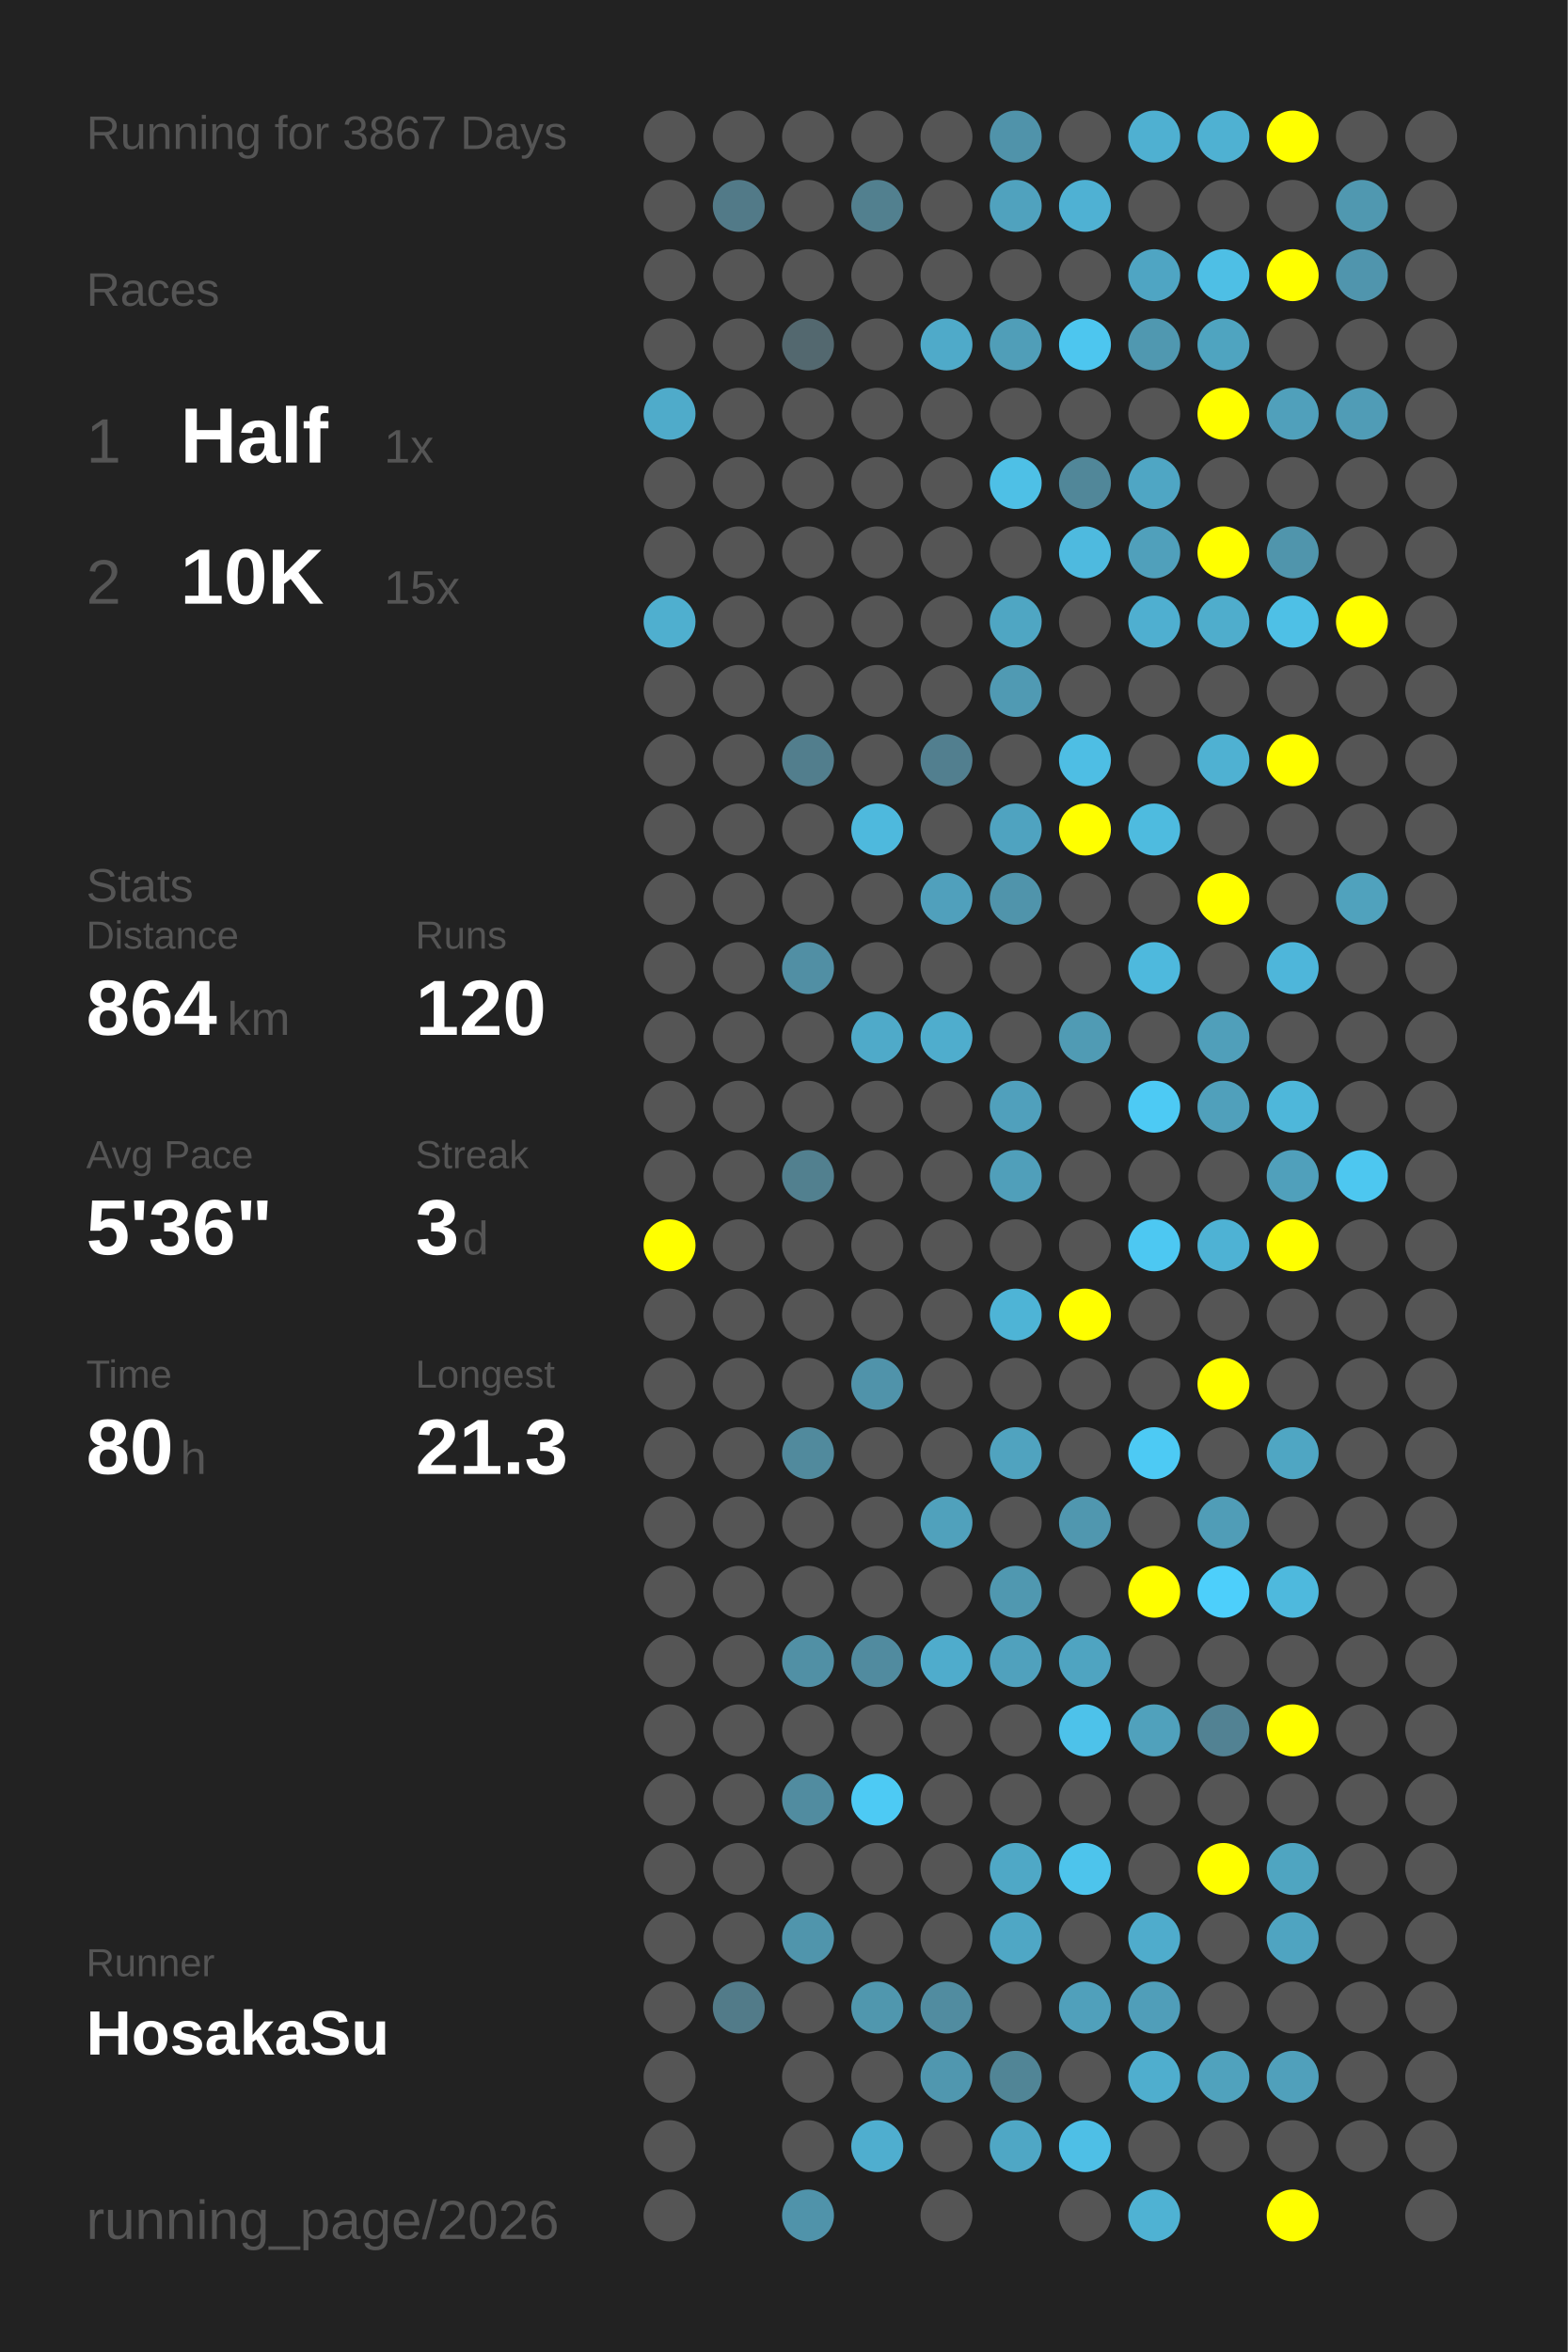
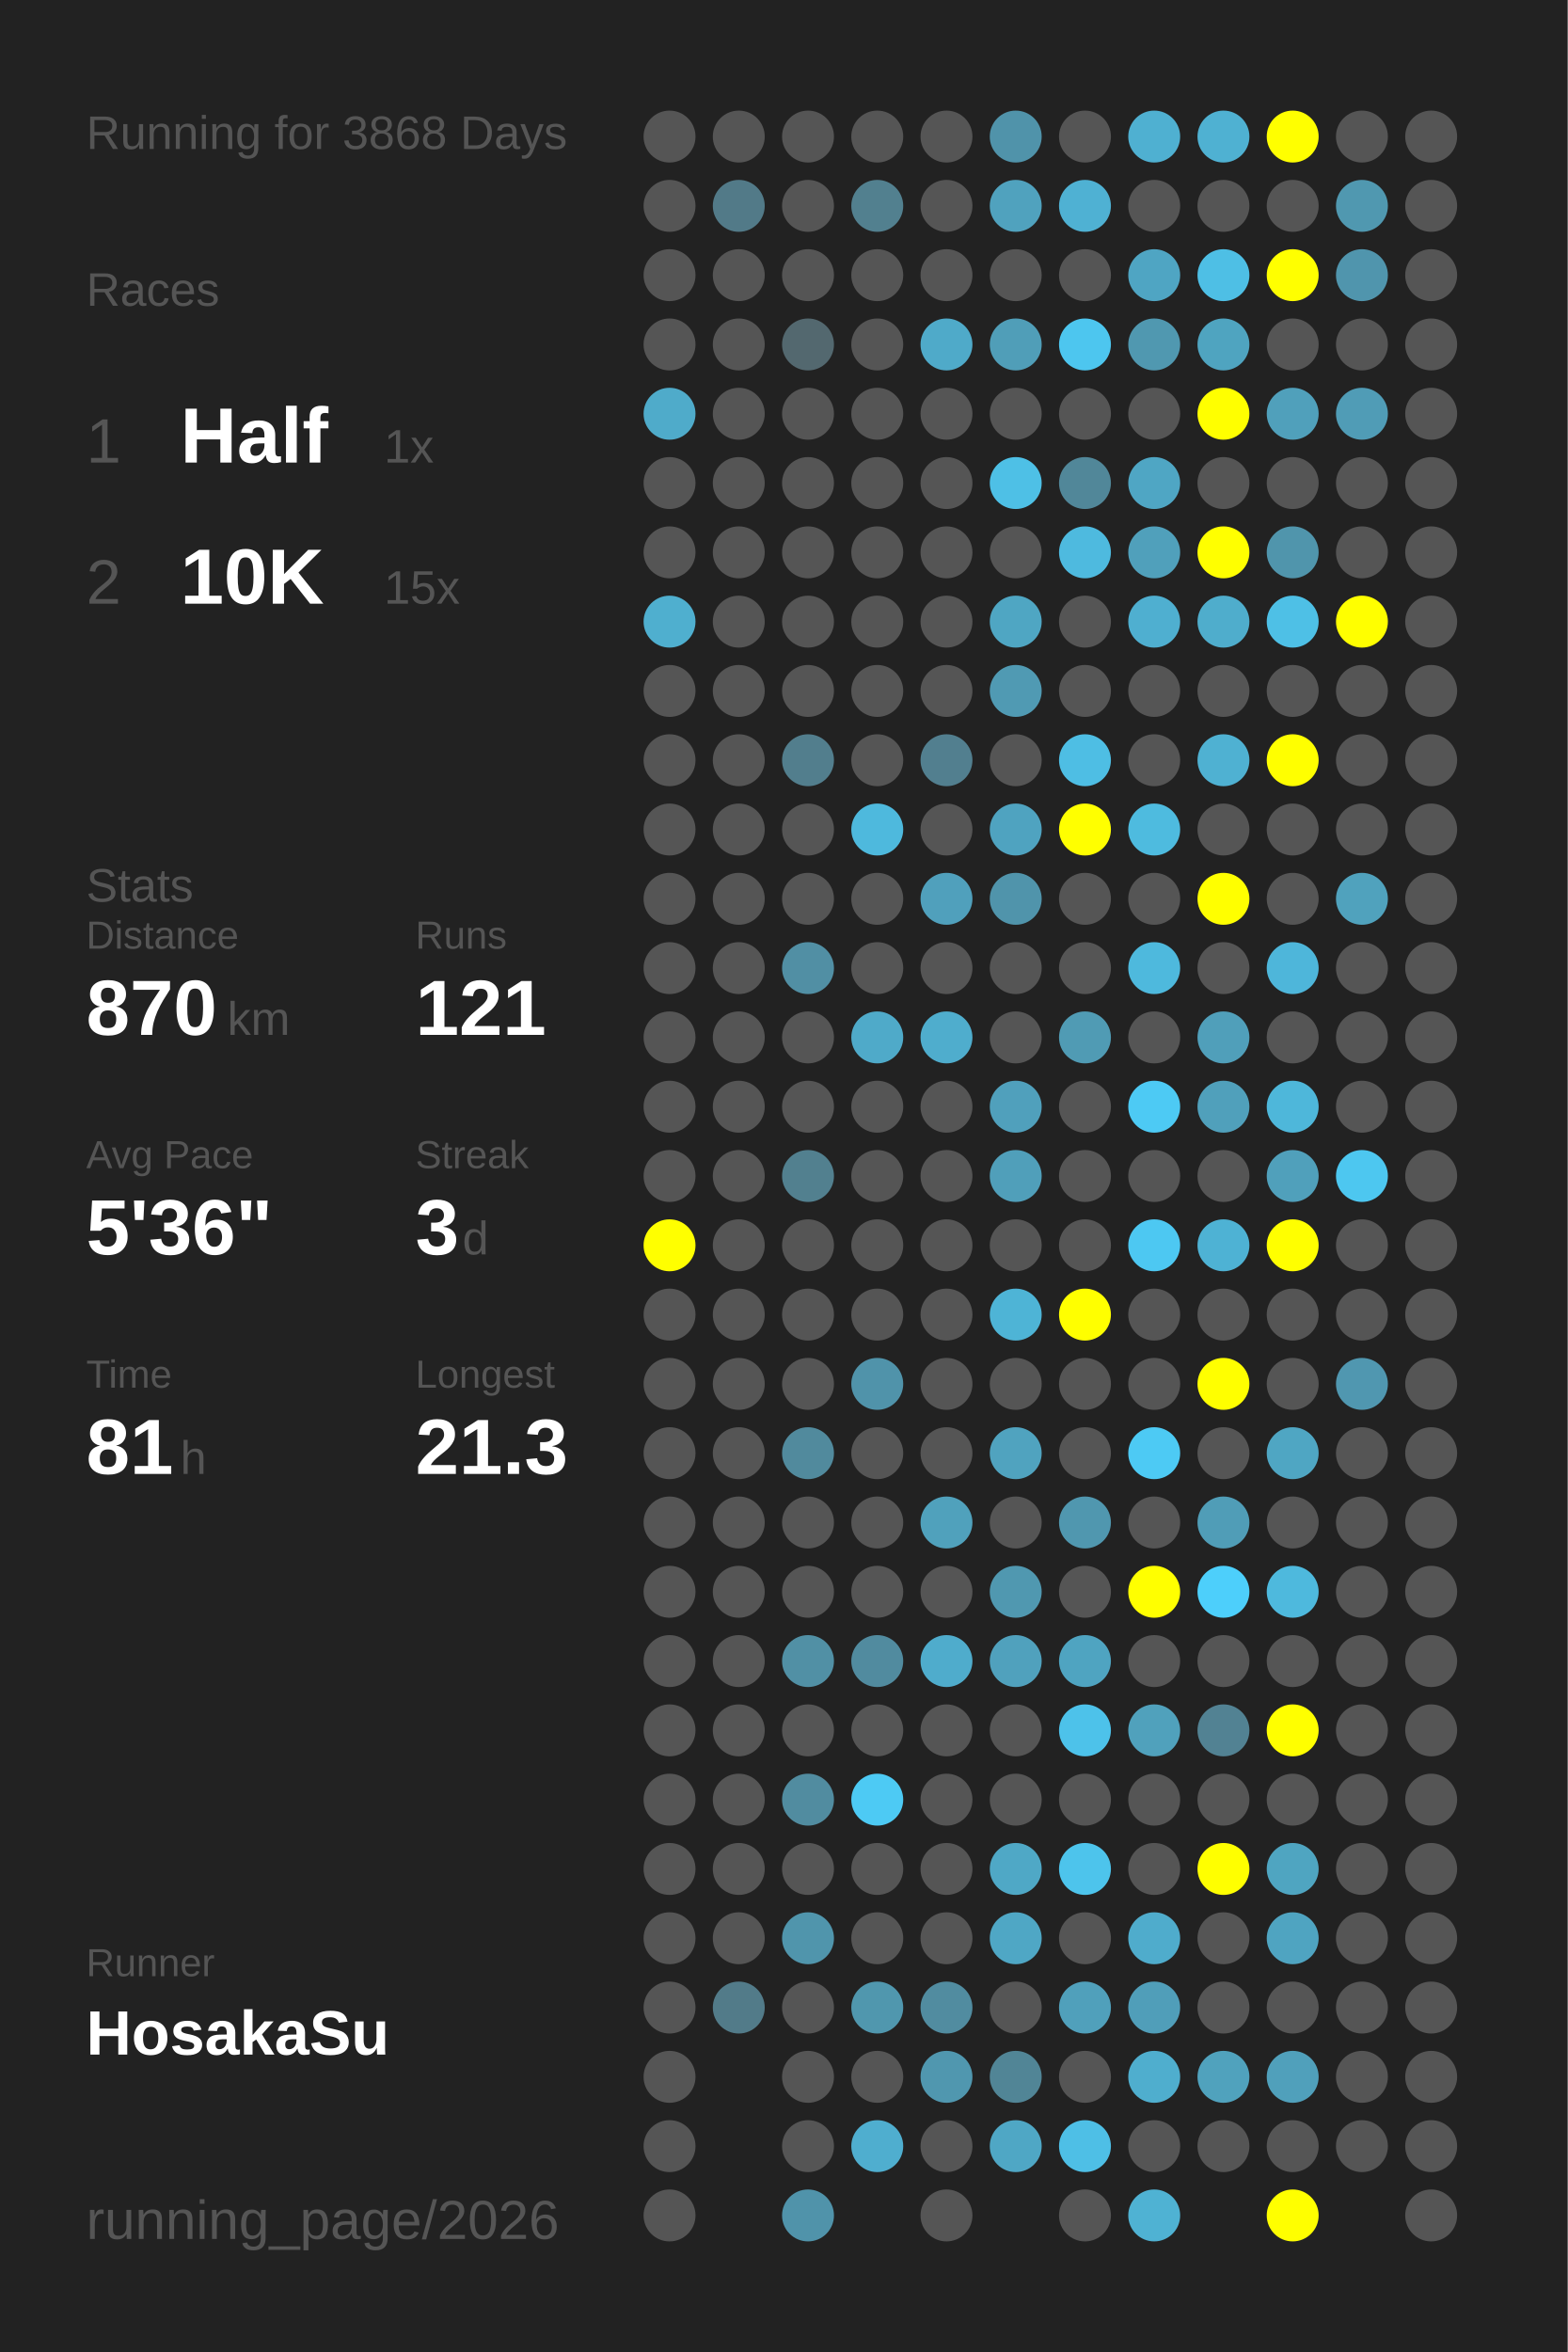
<svg xmlns="http://www.w3.org/2000/svg" baseProfile="full" height="300mm" version="1.1" viewBox="0,0,200,300" width="200mm">
  <defs />
  <rect fill="#222222" height="300" width="200" x="0" y="0" />
-   <text fill="#555555" style="font-size:6px; font-family:Arial;" x="11" y="19">Running for 3867 Days</text>
+   <text fill="#555555" style="font-size:6px; font-family:Arial;" x="11" y="19">Running for 3868 Days</text>
  <text fill="#555555" style="font-size:6px; font-family:Arial;" x="11" y="39">Races</text>
  <text fill="#555555" style="font-size:8px; font-family:Arial;" x="11" y="59">1</text>
  <text fill="#FFFFFF" style="font-size:10px; font-family:Arial; font-weight:bold;" x="23" y="59">Half</text>
  <text fill="#555555" style="font-size:6px; font-family:Arial;" x="49" y="59">1x</text>
  <text fill="#555555" style="font-size:8px; font-family:Arial;" x="11" y="77">2</text>
  <text fill="#FFFFFF" style="font-size:10px; font-family:Arial; font-weight:bold;" x="23" y="77">10K</text>
  <text fill="#555555" style="font-size:6px; font-family:Arial;" x="49" y="77">15x</text>
  <text fill="#555555" style="font-size:6px; font-family:Arial;" x="11" y="115">Stats</text>
  <text fill="#555555" style="font-size:5px; font-family:Arial;" x="11" y="121">Distance</text>
-   <text fill="#FFFFFF" style="font-size:10px; font-family:Arial; font-weight:bold;" x="11" y="132">864</text>
+   <text fill="#FFFFFF" style="font-size:10px; font-family:Arial; font-weight:bold;" x="11" y="132">870</text>
  <text fill="#555555" style="font-size:6px; font-family:Arial;" x="29" y="132">km</text>
  <text fill="#555555" style="font-size:5px; font-family:Arial;" x="53" y="121">Runs</text>
-   <text fill="#FFFFFF" style="font-size:10px; font-family:Arial; font-weight:bold;" x="53" y="132">120</text>
+   <text fill="#FFFFFF" style="font-size:10px; font-family:Arial; font-weight:bold;" x="53" y="132">121</text>
  <text fill="#555555" style="font-size:5px; font-family:Arial;" x="11" y="149">Avg Pace</text>
  <text fill="#FFFFFF" style="font-size:10px; font-family:Arial; font-weight:bold;" x="11" y="160">5'36"</text>
  <text fill="#555555" style="font-size:5px; font-family:Arial;" x="53" y="149">Streak</text>
  <text fill="#FFFFFF" style="font-size:10px; font-family:Arial; font-weight:bold;" x="53" y="160">3</text>
  <text fill="#555555" style="font-size:6px; font-family:Arial;" x="59" y="160">d</text>
  <text fill="#555555" style="font-size:5px; font-family:Arial;" x="11" y="177">Time</text>
-   <text fill="#FFFFFF" style="font-size:10px; font-family:Arial; font-weight:bold;" x="11" y="188">80</text>
+   <text fill="#FFFFFF" style="font-size:10px; font-family:Arial; font-weight:bold;" x="11" y="188">81</text>
  <text fill="#555555" style="font-size:6px; font-family:Arial;" x="23" y="188">h</text>
  <text fill="#555555" style="font-size:5px; font-family:Arial;" x="53" y="177">Longest</text>
  <text fill="#FFFFFF" style="font-size:10px; font-family:Arial; font-weight:bold;" x="53" y="188">21.3</text>
  <text fill="#555555" style="font-size:5px; font-family:Arial;" x="11" y="252.065">Runner</text>
  <text fill="#FFFFFF" style="font-size:8px; font-family:Arial; font-weight:bold;" x="11" y="262.065">HosakaSu</text>
  <text fill="#555555" style="font-size:7px; font-family:Arial;" x="11" y="285.581">running_page/2026</text>
  <circle cx="85.417" cy="17.419" fill="#555555" r="3.312" />
  <circle cx="85.417" cy="26.258" fill="#555555" r="3.312" />
  <circle cx="85.417" cy="35.097" fill="#555555" r="3.312" />
  <circle cx="85.417" cy="43.935" fill="#555555" r="3.312" />
  <circle cx="85.417" cy="52.774" fill="#4fabca" r="3.312" />
  <circle cx="85.417" cy="61.613" fill="#555555" r="3.312" />
  <circle cx="85.417" cy="70.452" fill="#555555" r="3.312" />
  <circle cx="85.417" cy="79.29" fill="#4fafcf" r="3.312" />
  <circle cx="85.417" cy="88.129" fill="#555555" r="3.312" />
  <circle cx="85.417" cy="96.968" fill="#555555" r="3.312" />
  <circle cx="85.417" cy="105.806" fill="#555555" r="3.312" />
  <circle cx="85.417" cy="114.645" fill="#555555" r="3.312" />
  <circle cx="85.417" cy="123.484" fill="#555555" r="3.312" />
  <circle cx="85.417" cy="132.323" fill="#555555" r="3.312" />
  <circle cx="85.417" cy="141.161" fill="#555555" r="3.312" />
  <circle cx="85.417" cy="150" fill="#555555" r="3.312" />
  <circle cx="85.417" cy="158.839" fill="#FFFF00" r="3.312" />
  <circle cx="85.417" cy="167.677" fill="#555555" r="3.312" />
  <circle cx="85.417" cy="176.516" fill="#555555" r="3.312" />
  <circle cx="85.417" cy="185.355" fill="#555555" r="3.312" />
  <circle cx="85.417" cy="194.194" fill="#555555" r="3.312" />
  <circle cx="85.417" cy="203.032" fill="#555555" r="3.312" />
  <circle cx="85.417" cy="211.871" fill="#555555" r="3.312" />
  <circle cx="85.417" cy="220.71" fill="#555555" r="3.312" />
  <circle cx="85.417" cy="229.548" fill="#555555" r="3.312" />
  <circle cx="85.417" cy="238.387" fill="#555555" r="3.312" />
  <circle cx="85.417" cy="247.226" fill="#555555" r="3.312" />
  <circle cx="85.417" cy="256.065" fill="#555555" r="3.312" />
  <circle cx="85.417" cy="264.903" fill="#555555" r="3.312" />
  <circle cx="85.417" cy="273.742" fill="#555555" r="3.312" />
  <circle cx="85.417" cy="282.581" fill="#555555" r="3.312" />
  <circle cx="94.25" cy="17.419" fill="#555555" r="3.312" />
  <circle cx="94.25" cy="26.258" fill="#527a88" r="3.312" />
  <circle cx="94.25" cy="35.097" fill="#555555" r="3.312" />
  <circle cx="94.25" cy="43.935" fill="#555555" r="3.312" />
  <circle cx="94.25" cy="52.774" fill="#555555" r="3.312" />
  <circle cx="94.25" cy="61.613" fill="#555555" r="3.312" />
  <circle cx="94.25" cy="70.452" fill="#555555" r="3.312" />
  <circle cx="94.25" cy="79.29" fill="#555555" r="3.312" />
  <circle cx="94.25" cy="88.129" fill="#555555" r="3.312" />
  <circle cx="94.25" cy="96.968" fill="#555555" r="3.312" />
  <circle cx="94.25" cy="105.806" fill="#555555" r="3.312" />
  <circle cx="94.25" cy="114.645" fill="#555555" r="3.312" />
  <circle cx="94.25" cy="123.484" fill="#555555" r="3.312" />
  <circle cx="94.25" cy="132.323" fill="#555555" r="3.312" />
  <circle cx="94.25" cy="141.161" fill="#555555" r="3.312" />
  <circle cx="94.25" cy="150" fill="#555555" r="3.312" />
  <circle cx="94.25" cy="158.839" fill="#555555" r="3.312" />
  <circle cx="94.25" cy="167.677" fill="#555555" r="3.312" />
  <circle cx="94.25" cy="176.516" fill="#555555" r="3.312" />
  <circle cx="94.25" cy="185.355" fill="#555555" r="3.312" />
  <circle cx="94.25" cy="194.194" fill="#555555" r="3.312" />
  <circle cx="94.25" cy="203.032" fill="#555555" r="3.312" />
  <circle cx="94.25" cy="211.871" fill="#555555" r="3.312" />
  <circle cx="94.25" cy="220.71" fill="#555555" r="3.312" />
  <circle cx="94.25" cy="229.548" fill="#555555" r="3.312" />
  <circle cx="94.25" cy="238.387" fill="#555555" r="3.312" />
  <circle cx="94.25" cy="247.226" fill="#555555" r="3.312" />
  <circle cx="94.25" cy="256.065" fill="#527b89" r="3.312" />
  <circle cx="103.083" cy="17.419" fill="#555555" r="3.312" />
  <circle cx="103.083" cy="26.258" fill="#555555" r="3.312" />
  <circle cx="103.083" cy="35.097" fill="#555555" r="3.312" />
  <circle cx="103.083" cy="43.935" fill="#53686f" r="3.312" />
  <circle cx="103.083" cy="52.774" fill="#555555" r="3.312" />
  <circle cx="103.083" cy="61.613" fill="#555555" r="3.312" />
  <circle cx="103.083" cy="70.452" fill="#555555" r="3.312" />
  <circle cx="103.083" cy="79.29" fill="#555555" r="3.312" />
  <circle cx="103.083" cy="88.129" fill="#555555" r="3.312" />
  <circle cx="103.083" cy="96.968" fill="#527e8d" r="3.312" />
  <circle cx="103.083" cy="105.806" fill="#555555" r="3.312" />
  <circle cx="103.083" cy="114.645" fill="#555555" r="3.312" />
  <circle cx="103.083" cy="123.484" fill="#518fa4" r="3.312" />
  <circle cx="103.083" cy="132.323" fill="#555555" r="3.312" />
  <circle cx="103.083" cy="141.161" fill="#555555" r="3.312" />
  <circle cx="103.083" cy="150" fill="#52808f" r="3.312" />
  <circle cx="103.083" cy="158.839" fill="#555555" r="3.312" />
  <circle cx="103.083" cy="167.677" fill="#555555" r="3.312" />
  <circle cx="103.083" cy="176.516" fill="#555555" r="3.312" />
  <circle cx="103.083" cy="185.355" fill="#518a9d" r="3.312" />
  <circle cx="103.083" cy="194.194" fill="#555555" r="3.312" />
  <circle cx="103.083" cy="203.032" fill="#555555" r="3.312" />
  <circle cx="103.083" cy="211.871" fill="#5190a5" r="3.312" />
  <circle cx="103.083" cy="220.71" fill="#555555" r="3.312" />
  <circle cx="103.083" cy="229.548" fill="#518ca0" r="3.312" />
  <circle cx="103.083" cy="238.387" fill="#555555" r="3.312" />
  <circle cx="103.083" cy="247.226" fill="#5095ac" r="3.312" />
  <circle cx="103.083" cy="256.065" fill="#555555" r="3.312" />
  <circle cx="103.083" cy="264.903" fill="#555555" r="3.312" />
  <circle cx="103.083" cy="273.742" fill="#555555" r="3.312" />
  <circle cx="103.083" cy="282.581" fill="#5093aa" r="3.312" />
  <circle cx="111.917" cy="17.419" fill="#555555" r="3.312" />
  <circle cx="111.917" cy="26.258" fill="#52808f" r="3.312" />
  <circle cx="111.917" cy="35.097" fill="#555555" r="3.312" />
  <circle cx="111.917" cy="43.935" fill="#555555" r="3.312" />
  <circle cx="111.917" cy="52.774" fill="#555555" r="3.312" />
  <circle cx="111.917" cy="61.613" fill="#555555" r="3.312" />
  <circle cx="111.917" cy="70.452" fill="#555555" r="3.312" />
  <circle cx="111.917" cy="79.29" fill="#555555" r="3.312" />
  <circle cx="111.917" cy="88.129" fill="#555555" r="3.312" />
  <circle cx="111.917" cy="96.968" fill="#555555" r="3.312" />
  <circle cx="111.917" cy="105.806" fill="#4eb9dd" r="3.312" />
  <circle cx="111.917" cy="114.645" fill="#555555" r="3.312" />
  <circle cx="111.917" cy="123.484" fill="#555555" r="3.312" />
  <circle cx="111.917" cy="132.323" fill="#4faac9" r="3.312" />
  <circle cx="111.917" cy="141.161" fill="#555555" r="3.312" />
  <circle cx="111.917" cy="150" fill="#555555" r="3.312" />
  <circle cx="111.917" cy="158.839" fill="#555555" r="3.312" />
  <circle cx="111.917" cy="167.677" fill="#555555" r="3.312" />
  <circle cx="111.917" cy="176.516" fill="#5093aa" r="3.312" />
  <circle cx="111.917" cy="185.355" fill="#555555" r="3.312" />
  <circle cx="111.917" cy="194.194" fill="#555555" r="3.312" />
  <circle cx="111.917" cy="203.032" fill="#555555" r="3.312" />
  <circle cx="111.917" cy="211.871" fill="#518b9f" r="3.312" />
  <circle cx="111.917" cy="220.71" fill="#555555" r="3.312" />
  <circle cx="111.917" cy="229.548" fill="#4dcaf4" r="3.312" />
  <circle cx="111.917" cy="238.387" fill="#555555" r="3.312" />
  <circle cx="111.917" cy="247.226" fill="#555555" r="3.312" />
  <circle cx="111.917" cy="256.065" fill="#5097ae" r="3.312" />
  <circle cx="111.917" cy="264.903" fill="#555555" r="3.312" />
  <circle cx="111.917" cy="273.742" fill="#4faecf" r="3.312" />
  <circle cx="120.75" cy="17.419" fill="#555555" r="3.312" />
  <circle cx="120.75" cy="26.258" fill="#555555" r="3.312" />
  <circle cx="120.75" cy="35.097" fill="#555555" r="3.312" />
  <circle cx="120.75" cy="43.935" fill="#4faac9" r="3.312" />
  <circle cx="120.75" cy="52.774" fill="#555555" r="3.312" />
  <circle cx="120.75" cy="61.613" fill="#555555" r="3.312" />
  <circle cx="120.75" cy="70.452" fill="#555555" r="3.312" />
  <circle cx="120.75" cy="79.29" fill="#555555" r="3.312" />
  <circle cx="120.75" cy="88.129" fill="#555555" r="3.312" />
  <circle cx="120.75" cy="96.968" fill="#527f8f" r="3.312" />
  <circle cx="120.75" cy="105.806" fill="#555555" r="3.312" />
  <circle cx="120.75" cy="114.645" fill="#50a0bc" r="3.312" />
  <circle cx="120.75" cy="123.484" fill="#555555" r="3.312" />
  <circle cx="120.75" cy="132.323" fill="#4fadcd" r="3.312" />
  <circle cx="120.75" cy="141.161" fill="#555555" r="3.312" />
  <circle cx="120.75" cy="150" fill="#555555" r="3.312" />
  <circle cx="120.75" cy="158.839" fill="#555555" r="3.312" />
  <circle cx="120.75" cy="167.677" fill="#555555" r="3.312" />
  <circle cx="120.75" cy="176.516" fill="#555555" r="3.312" />
  <circle cx="120.75" cy="185.355" fill="#555555" r="3.312" />
  <circle cx="120.75" cy="194.194" fill="#50a1bc" r="3.312" />
  <circle cx="120.75" cy="203.032" fill="#555555" r="3.312" />
  <circle cx="120.75" cy="211.871" fill="#4faccc" r="3.312" />
  <circle cx="120.75" cy="220.71" fill="#555555" r="3.312" />
  <circle cx="120.75" cy="229.548" fill="#555555" r="3.312" />
  <circle cx="120.75" cy="238.387" fill="#555555" r="3.312" />
  <circle cx="120.75" cy="247.226" fill="#555555" r="3.312" />
  <circle cx="120.75" cy="256.065" fill="#518ca0" r="3.312" />
  <circle cx="120.75" cy="264.903" fill="#5097af" r="3.312" />
  <circle cx="120.75" cy="273.742" fill="#555555" r="3.312" />
  <circle cx="120.75" cy="282.581" fill="#555555" r="3.312" />
  <circle cx="129.583" cy="17.419" fill="#5093aa" r="3.312" />
  <circle cx="129.583" cy="26.258" fill="#50a2be" r="3.312" />
  <circle cx="129.583" cy="35.097" fill="#555555" r="3.312" />
  <circle cx="129.583" cy="43.935" fill="#509eb8" r="3.312" />
  <circle cx="129.583" cy="52.774" fill="#555555" r="3.312" />
  <circle cx="129.583" cy="61.613" fill="#4ec0e6" r="3.312" />
  <circle cx="129.583" cy="70.452" fill="#555555" r="3.312" />
  <circle cx="129.583" cy="79.29" fill="#4fa6c3" r="3.312" />
  <circle cx="129.583" cy="88.129" fill="#509ab3" r="3.312" />
  <circle cx="129.583" cy="96.968" fill="#555555" r="3.312" />
  <circle cx="129.583" cy="105.806" fill="#4fa3c0" r="3.312" />
  <circle cx="129.583" cy="114.645" fill="#5094ab" r="3.312" />
  <circle cx="129.583" cy="123.484" fill="#555555" r="3.312" />
  <circle cx="129.583" cy="132.323" fill="#555555" r="3.312" />
  <circle cx="129.583" cy="141.161" fill="#50a0bc" r="3.312" />
  <circle cx="129.583" cy="150" fill="#509fba" r="3.312" />
  <circle cx="129.583" cy="158.839" fill="#555555" r="3.312" />
  <circle cx="129.583" cy="167.677" fill="#4eb4d6" r="3.312" />
  <circle cx="129.583" cy="176.516" fill="#555555" r="3.312" />
  <circle cx="129.583" cy="185.355" fill="#50a3bf" r="3.312" />
  <circle cx="129.583" cy="194.194" fill="#555555" r="3.312" />
  <circle cx="129.583" cy="203.032" fill="#5098b0" r="3.312" />
  <circle cx="129.583" cy="211.871" fill="#50a1bd" r="3.312" />
  <circle cx="129.583" cy="220.71" fill="#555555" r="3.312" />
  <circle cx="129.583" cy="229.548" fill="#555555" r="3.312" />
  <circle cx="129.583" cy="238.387" fill="#4fa8c6" r="3.312" />
  <circle cx="129.583" cy="247.226" fill="#4fa7c5" r="3.312" />
  <circle cx="129.583" cy="256.065" fill="#555555" r="3.312" />
  <circle cx="129.583" cy="264.903" fill="#518596" r="3.312" />
  <circle cx="129.583" cy="273.742" fill="#4fa7c5" r="3.312" />
  <circle cx="138.417" cy="17.419" fill="#555555" r="3.312" />
  <circle cx="138.417" cy="26.258" fill="#4fb1d3" r="3.312" />
  <circle cx="138.417" cy="35.097" fill="#555555" r="3.312" />
  <circle cx="138.417" cy="43.935" fill="#4dc6ef" r="3.312" />
  <circle cx="138.417" cy="52.774" fill="#555555" r="3.312" />
  <circle cx="138.417" cy="61.613" fill="#518799" r="3.312" />
  <circle cx="138.417" cy="70.452" fill="#4ebadf" r="3.312" />
  <circle cx="138.417" cy="79.29" fill="#555555" r="3.312" />
  <circle cx="138.417" cy="88.129" fill="#555555" r="3.312" />
  <circle cx="138.417" cy="96.968" fill="#4ebee4" r="3.312" />
  <circle cx="138.417" cy="105.806" fill="#FFFF00" r="3.312" />
  <circle cx="138.417" cy="114.645" fill="#555555" r="3.312" />
  <circle cx="138.417" cy="123.484" fill="#555555" r="3.312" />
  <circle cx="138.417" cy="132.323" fill="#509bb4" r="3.312" />
  <circle cx="138.417" cy="141.161" fill="#555555" r="3.312" />
  <circle cx="138.417" cy="150" fill="#555555" r="3.312" />
  <circle cx="138.417" cy="158.839" fill="#555555" r="3.312" />
  <circle cx="138.417" cy="167.677" fill="#FFFF00" r="3.312" />
  <circle cx="138.417" cy="176.516" fill="#555555" r="3.312" />
  <circle cx="138.417" cy="185.355" fill="#555555" r="3.312" />
  <circle cx="138.417" cy="194.194" fill="#5097af" r="3.312" />
  <circle cx="138.417" cy="203.032" fill="#555555" r="3.312" />
  <circle cx="138.417" cy="211.871" fill="#4fa4c1" r="3.312" />
  <circle cx="138.417" cy="220.71" fill="#4dc2ea" r="3.312" />
  <circle cx="138.417" cy="229.548" fill="#555555" r="3.312" />
  <circle cx="138.417" cy="238.387" fill="#4dc4ec" r="3.312" />
  <circle cx="138.417" cy="247.226" fill="#555555" r="3.312" />
  <circle cx="138.417" cy="256.065" fill="#50a0bb" r="3.312" />
  <circle cx="138.417" cy="264.903" fill="#555555" r="3.312" />
  <circle cx="138.417" cy="273.742" fill="#4ebfe6" r="3.312" />
  <circle cx="138.417" cy="282.581" fill="#555555" r="3.312" />
  <circle cx="147.25" cy="17.419" fill="#4fb0d1" r="3.312" />
  <circle cx="147.25" cy="26.258" fill="#555555" r="3.312" />
  <circle cx="147.25" cy="35.097" fill="#4fa5c3" r="3.312" />
  <circle cx="147.25" cy="43.935" fill="#5098b0" r="3.312" />
  <circle cx="147.25" cy="52.774" fill="#555555" r="3.312" />
  <circle cx="147.25" cy="61.613" fill="#4fa6c4" r="3.312" />
  <circle cx="147.25" cy="70.452" fill="#50a0bb" r="3.312" />
  <circle cx="147.25" cy="79.29" fill="#4fafd0" r="3.312" />
  <circle cx="147.25" cy="88.129" fill="#555555" r="3.312" />
  <circle cx="147.25" cy="96.968" fill="#555555" r="3.312" />
  <circle cx="147.25" cy="105.806" fill="#4ebbdf" r="3.312" />
  <circle cx="147.25" cy="114.645" fill="#555555" r="3.312" />
  <circle cx="147.25" cy="123.484" fill="#4eb9dd" r="3.312" />
  <circle cx="147.25" cy="132.323" fill="#555555" r="3.312" />
  <circle cx="147.25" cy="141.161" fill="#4dcaf4" r="3.312" />
  <circle cx="147.25" cy="150" fill="#555555" r="3.312" />
  <circle cx="147.25" cy="158.839" fill="#4dc8f2" r="3.312" />
  <circle cx="147.25" cy="167.677" fill="#555555" r="3.312" />
  <circle cx="147.25" cy="176.516" fill="#555555" r="3.312" />
  <circle cx="147.25" cy="185.355" fill="#4dcaf4" r="3.312" />
  <circle cx="147.25" cy="194.194" fill="#555555" r="3.312" />
  <circle cx="147.25" cy="203.032" fill="#FFFF00" r="3.312" />
  <circle cx="147.25" cy="211.871" fill="#555555" r="3.312" />
  <circle cx="147.25" cy="220.71" fill="#50a1bc" r="3.312" />
  <circle cx="147.25" cy="229.548" fill="#555555" r="3.312" />
  <circle cx="147.25" cy="238.387" fill="#555555" r="3.312" />
  <circle cx="147.25" cy="247.226" fill="#4faccc" r="3.312" />
  <circle cx="147.25" cy="256.065" fill="#509eb9" r="3.312" />
  <circle cx="147.25" cy="264.903" fill="#4faece" r="3.312" />
  <circle cx="147.25" cy="273.742" fill="#555555" r="3.312" />
  <circle cx="147.25" cy="282.581" fill="#4fb2d3" r="3.312" />
  <circle cx="156.083" cy="17.419" fill="#4fb1d2" r="3.312" />
  <circle cx="156.083" cy="26.258" fill="#555555" r="3.312" />
  <circle cx="156.083" cy="35.097" fill="#4ebfe5" r="3.312" />
  <circle cx="156.083" cy="43.935" fill="#4fa4c0" r="3.312" />
  <circle cx="156.083" cy="52.774" fill="#FFFF00" r="3.312" />
  <circle cx="156.083" cy="61.613" fill="#555555" r="3.312" />
  <circle cx="156.083" cy="70.452" fill="#FFFF00" r="3.312" />
  <circle cx="156.083" cy="79.29" fill="#4fadcc" r="3.312" />
  <circle cx="156.083" cy="88.129" fill="#555555" r="3.312" />
  <circle cx="156.083" cy="96.968" fill="#4fb1d2" r="3.312" />
  <circle cx="156.083" cy="105.806" fill="#555555" r="3.312" />
  <circle cx="156.083" cy="114.645" fill="#FFFF00" r="3.312" />
  <circle cx="156.083" cy="123.484" fill="#555555" r="3.312" />
  <circle cx="156.083" cy="132.323" fill="#509fba" r="3.312" />
  <circle cx="156.083" cy="141.161" fill="#50a0bb" r="3.312" />
  <circle cx="156.083" cy="150" fill="#555555" r="3.312" />
  <circle cx="156.083" cy="158.839" fill="#4eb2d4" r="3.312" />
  <circle cx="156.083" cy="167.677" fill="#555555" r="3.312" />
  <circle cx="156.083" cy="176.516" fill="#FFFF00" r="3.312" />
  <circle cx="156.083" cy="185.355" fill="#555555" r="3.312" />
  <circle cx="156.083" cy="194.194" fill="#509db7" r="3.312" />
  <circle cx="156.083" cy="203.032" fill="#4dcffb" r="3.312" />
  <circle cx="156.083" cy="211.871" fill="#555555" r="3.312" />
  <circle cx="156.083" cy="220.71" fill="#528293" r="3.312" />
  <circle cx="156.083" cy="229.548" fill="#555555" r="3.312" />
  <circle cx="156.083" cy="238.387" fill="#FFFF00" r="3.312" />
  <circle cx="156.083" cy="247.226" fill="#555555" r="3.312" />
  <circle cx="156.083" cy="256.065" fill="#555555" r="3.312" />
  <circle cx="156.083" cy="264.903" fill="#50a2bd" r="3.312" />
  <circle cx="156.083" cy="273.742" fill="#555555" r="3.312" />
  <circle cx="164.917" cy="17.419" fill="#FFFF00" r="3.312" />
  <circle cx="164.917" cy="26.258" fill="#555555" r="3.312" />
  <circle cx="164.917" cy="35.097" fill="#FFFF00" r="3.312" />
  <circle cx="164.917" cy="43.935" fill="#555555" r="3.312" />
  <circle cx="164.917" cy="52.774" fill="#50a0bb" r="3.312" />
  <circle cx="164.917" cy="61.613" fill="#555555" r="3.312" />
  <circle cx="164.917" cy="70.452" fill="#5095ac" r="3.312" />
  <circle cx="164.917" cy="79.29" fill="#4ec0e6" r="3.312" />
  <circle cx="164.917" cy="88.129" fill="#555555" r="3.312" />
  <circle cx="164.917" cy="96.968" fill="#FFFF00" r="3.312" />
  <circle cx="164.917" cy="105.806" fill="#555555" r="3.312" />
  <circle cx="164.917" cy="114.645" fill="#555555" r="3.312" />
  <circle cx="164.917" cy="123.484" fill="#4eb6da" r="3.312" />
  <circle cx="164.917" cy="132.323" fill="#555555" r="3.312" />
  <circle cx="164.917" cy="141.161" fill="#4eb7da" r="3.312" />
  <circle cx="164.917" cy="150" fill="#50a0bb" r="3.312" />
  <circle cx="164.917" cy="158.839" fill="#FFFF00" r="3.312" />
  <circle cx="164.917" cy="167.677" fill="#555555" r="3.312" />
  <circle cx="164.917" cy="176.516" fill="#555555" r="3.312" />
  <circle cx="164.917" cy="185.355" fill="#4fa6c3" r="3.312" />
  <circle cx="164.917" cy="194.194" fill="#555555" r="3.312" />
  <circle cx="164.917" cy="203.032" fill="#4eb9dd" r="3.312" />
  <circle cx="164.917" cy="211.871" fill="#555555" r="3.312" />
  <circle cx="164.917" cy="220.71" fill="#FFFF00" r="3.312" />
  <circle cx="164.917" cy="229.548" fill="#555555" r="3.312" />
  <circle cx="164.917" cy="238.387" fill="#4fa5c1" r="3.312" />
  <circle cx="164.917" cy="247.226" fill="#4fa4c1" r="3.312" />
  <circle cx="164.917" cy="256.065" fill="#555555" r="3.312" />
  <circle cx="164.917" cy="264.903" fill="#50a0bb" r="3.312" />
  <circle cx="164.917" cy="273.742" fill="#555555" r="3.312" />
  <circle cx="164.917" cy="282.581" fill="#FFFF00" r="3.312" />
  <circle cx="173.75" cy="17.419" fill="#555555" r="3.312" />
  <circle cx="173.75" cy="26.258" fill="#5098b0" r="3.312" />
  <circle cx="173.75" cy="35.097" fill="#5095ad" r="3.312" />
  <circle cx="173.75" cy="43.935" fill="#555555" r="3.312" />
  <circle cx="173.75" cy="52.774" fill="#509cb6" r="3.312" />
  <circle cx="173.75" cy="61.613" fill="#555555" r="3.312" />
  <circle cx="173.75" cy="70.452" fill="#555555" r="3.312" />
  <circle cx="173.75" cy="79.29" fill="#FFFF00" r="3.312" />
  <circle cx="173.75" cy="88.129" fill="#555555" r="3.312" />
  <circle cx="173.75" cy="96.968" fill="#555555" r="3.312" />
  <circle cx="173.75" cy="105.806" fill="#555555" r="3.312" />
  <circle cx="173.75" cy="114.645" fill="#50a2bd" r="3.312" />
  <circle cx="173.75" cy="123.484" fill="#555555" r="3.312" />
  <circle cx="173.75" cy="132.323" fill="#555555" r="3.312" />
  <circle cx="173.75" cy="141.161" fill="#555555" r="3.312" />
  <circle cx="173.75" cy="150" fill="#4dc7f0" r="3.312" />
  <circle cx="173.75" cy="158.839" fill="#555555" r="3.312" />
  <circle cx="173.75" cy="167.677" fill="#555555" r="3.312" />
-   <circle cx="173.75" cy="176.516" fill="#555555" r="3.312" />
+   <circle cx="173.75" cy="176.516" fill="#5097b0" r="3.312" />
  <circle cx="173.75" cy="185.355" fill="#555555" r="3.312" />
  <circle cx="173.75" cy="194.194" fill="#555555" r="3.312" />
  <circle cx="173.75" cy="203.032" fill="#555555" r="3.312" />
  <circle cx="173.75" cy="211.871" fill="#555555" r="3.312" />
  <circle cx="173.75" cy="220.71" fill="#555555" r="3.312" />
  <circle cx="173.75" cy="229.548" fill="#555555" r="3.312" />
  <circle cx="173.75" cy="238.387" fill="#555555" r="3.312" />
  <circle cx="173.75" cy="247.226" fill="#555555" r="3.312" />
  <circle cx="173.75" cy="256.065" fill="#555555" r="3.312" />
  <circle cx="173.75" cy="264.903" fill="#555555" r="3.312" />
  <circle cx="173.75" cy="273.742" fill="#555555" r="3.312" />
  <circle cx="182.583" cy="17.419" fill="#555555" r="3.312" />
  <circle cx="182.583" cy="26.258" fill="#555555" r="3.312" />
  <circle cx="182.583" cy="35.097" fill="#555555" r="3.312" />
  <circle cx="182.583" cy="43.935" fill="#555555" r="3.312" />
  <circle cx="182.583" cy="52.774" fill="#555555" r="3.312" />
  <circle cx="182.583" cy="61.613" fill="#555555" r="3.312" />
  <circle cx="182.583" cy="70.452" fill="#555555" r="3.312" />
  <circle cx="182.583" cy="79.29" fill="#555555" r="3.312" />
  <circle cx="182.583" cy="88.129" fill="#555555" r="3.312" />
  <circle cx="182.583" cy="96.968" fill="#555555" r="3.312" />
  <circle cx="182.583" cy="105.806" fill="#555555" r="3.312" />
  <circle cx="182.583" cy="114.645" fill="#555555" r="3.312" />
  <circle cx="182.583" cy="123.484" fill="#555555" r="3.312" />
  <circle cx="182.583" cy="132.323" fill="#555555" r="3.312" />
  <circle cx="182.583" cy="141.161" fill="#555555" r="3.312" />
  <circle cx="182.583" cy="150" fill="#555555" r="3.312" />
  <circle cx="182.583" cy="158.839" fill="#555555" r="3.312" />
  <circle cx="182.583" cy="167.677" fill="#555555" r="3.312" />
  <circle cx="182.583" cy="176.516" fill="#555555" r="3.312" />
  <circle cx="182.583" cy="185.355" fill="#555555" r="3.312" />
  <circle cx="182.583" cy="194.194" fill="#555555" r="3.312" />
  <circle cx="182.583" cy="203.032" fill="#555555" r="3.312" />
  <circle cx="182.583" cy="211.871" fill="#555555" r="3.312" />
  <circle cx="182.583" cy="220.71" fill="#555555" r="3.312" />
  <circle cx="182.583" cy="229.548" fill="#555555" r="3.312" />
  <circle cx="182.583" cy="238.387" fill="#555555" r="3.312" />
  <circle cx="182.583" cy="247.226" fill="#555555" r="3.312" />
  <circle cx="182.583" cy="256.065" fill="#555555" r="3.312" />
  <circle cx="182.583" cy="264.903" fill="#555555" r="3.312" />
  <circle cx="182.583" cy="273.742" fill="#555555" r="3.312" />
  <circle cx="182.583" cy="282.581" fill="#555555" r="3.312" />
</svg>
